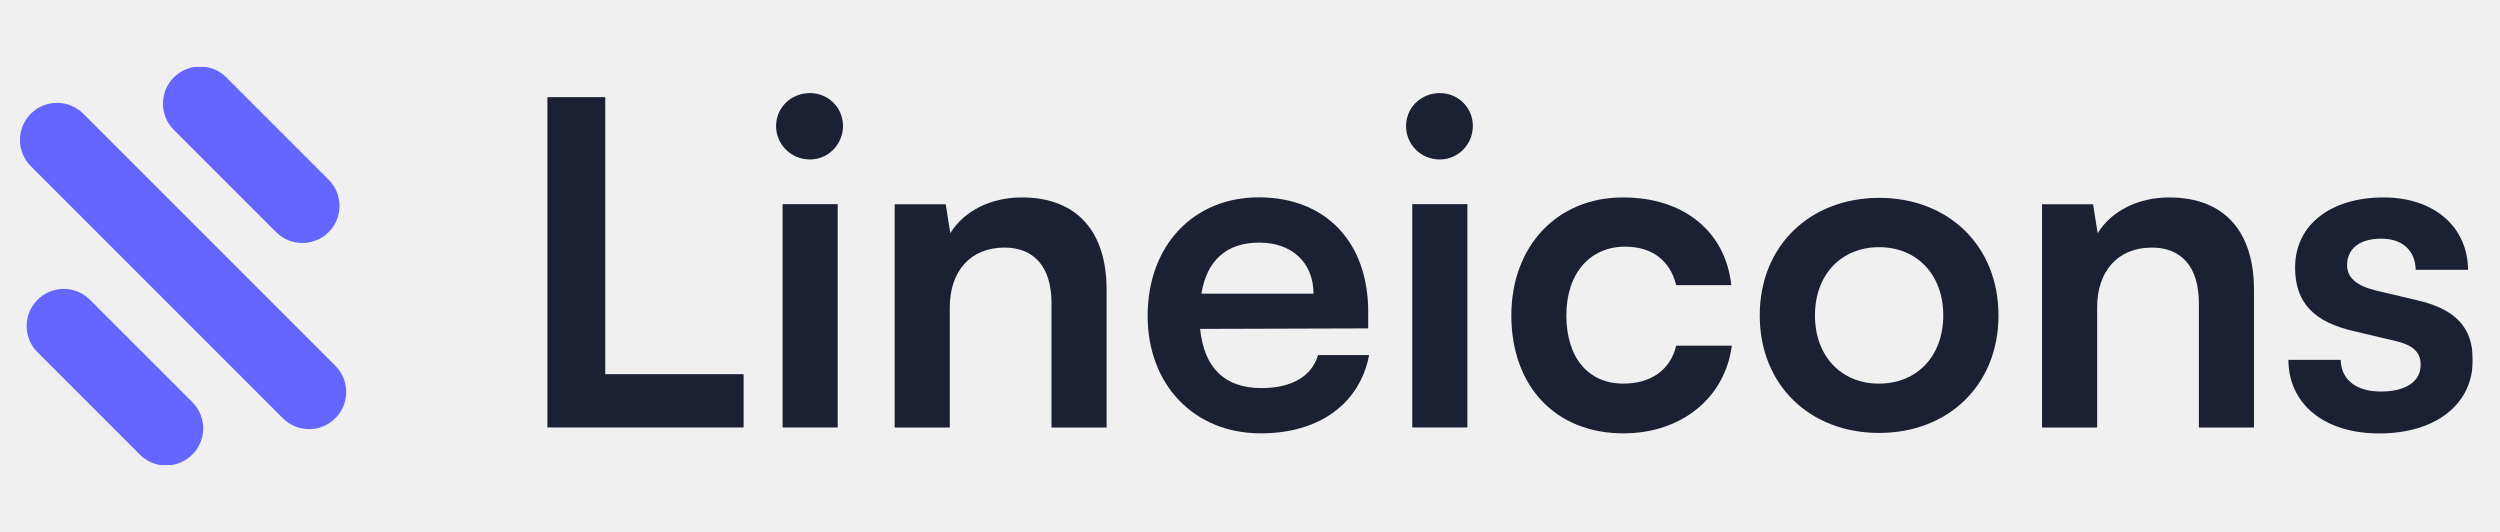
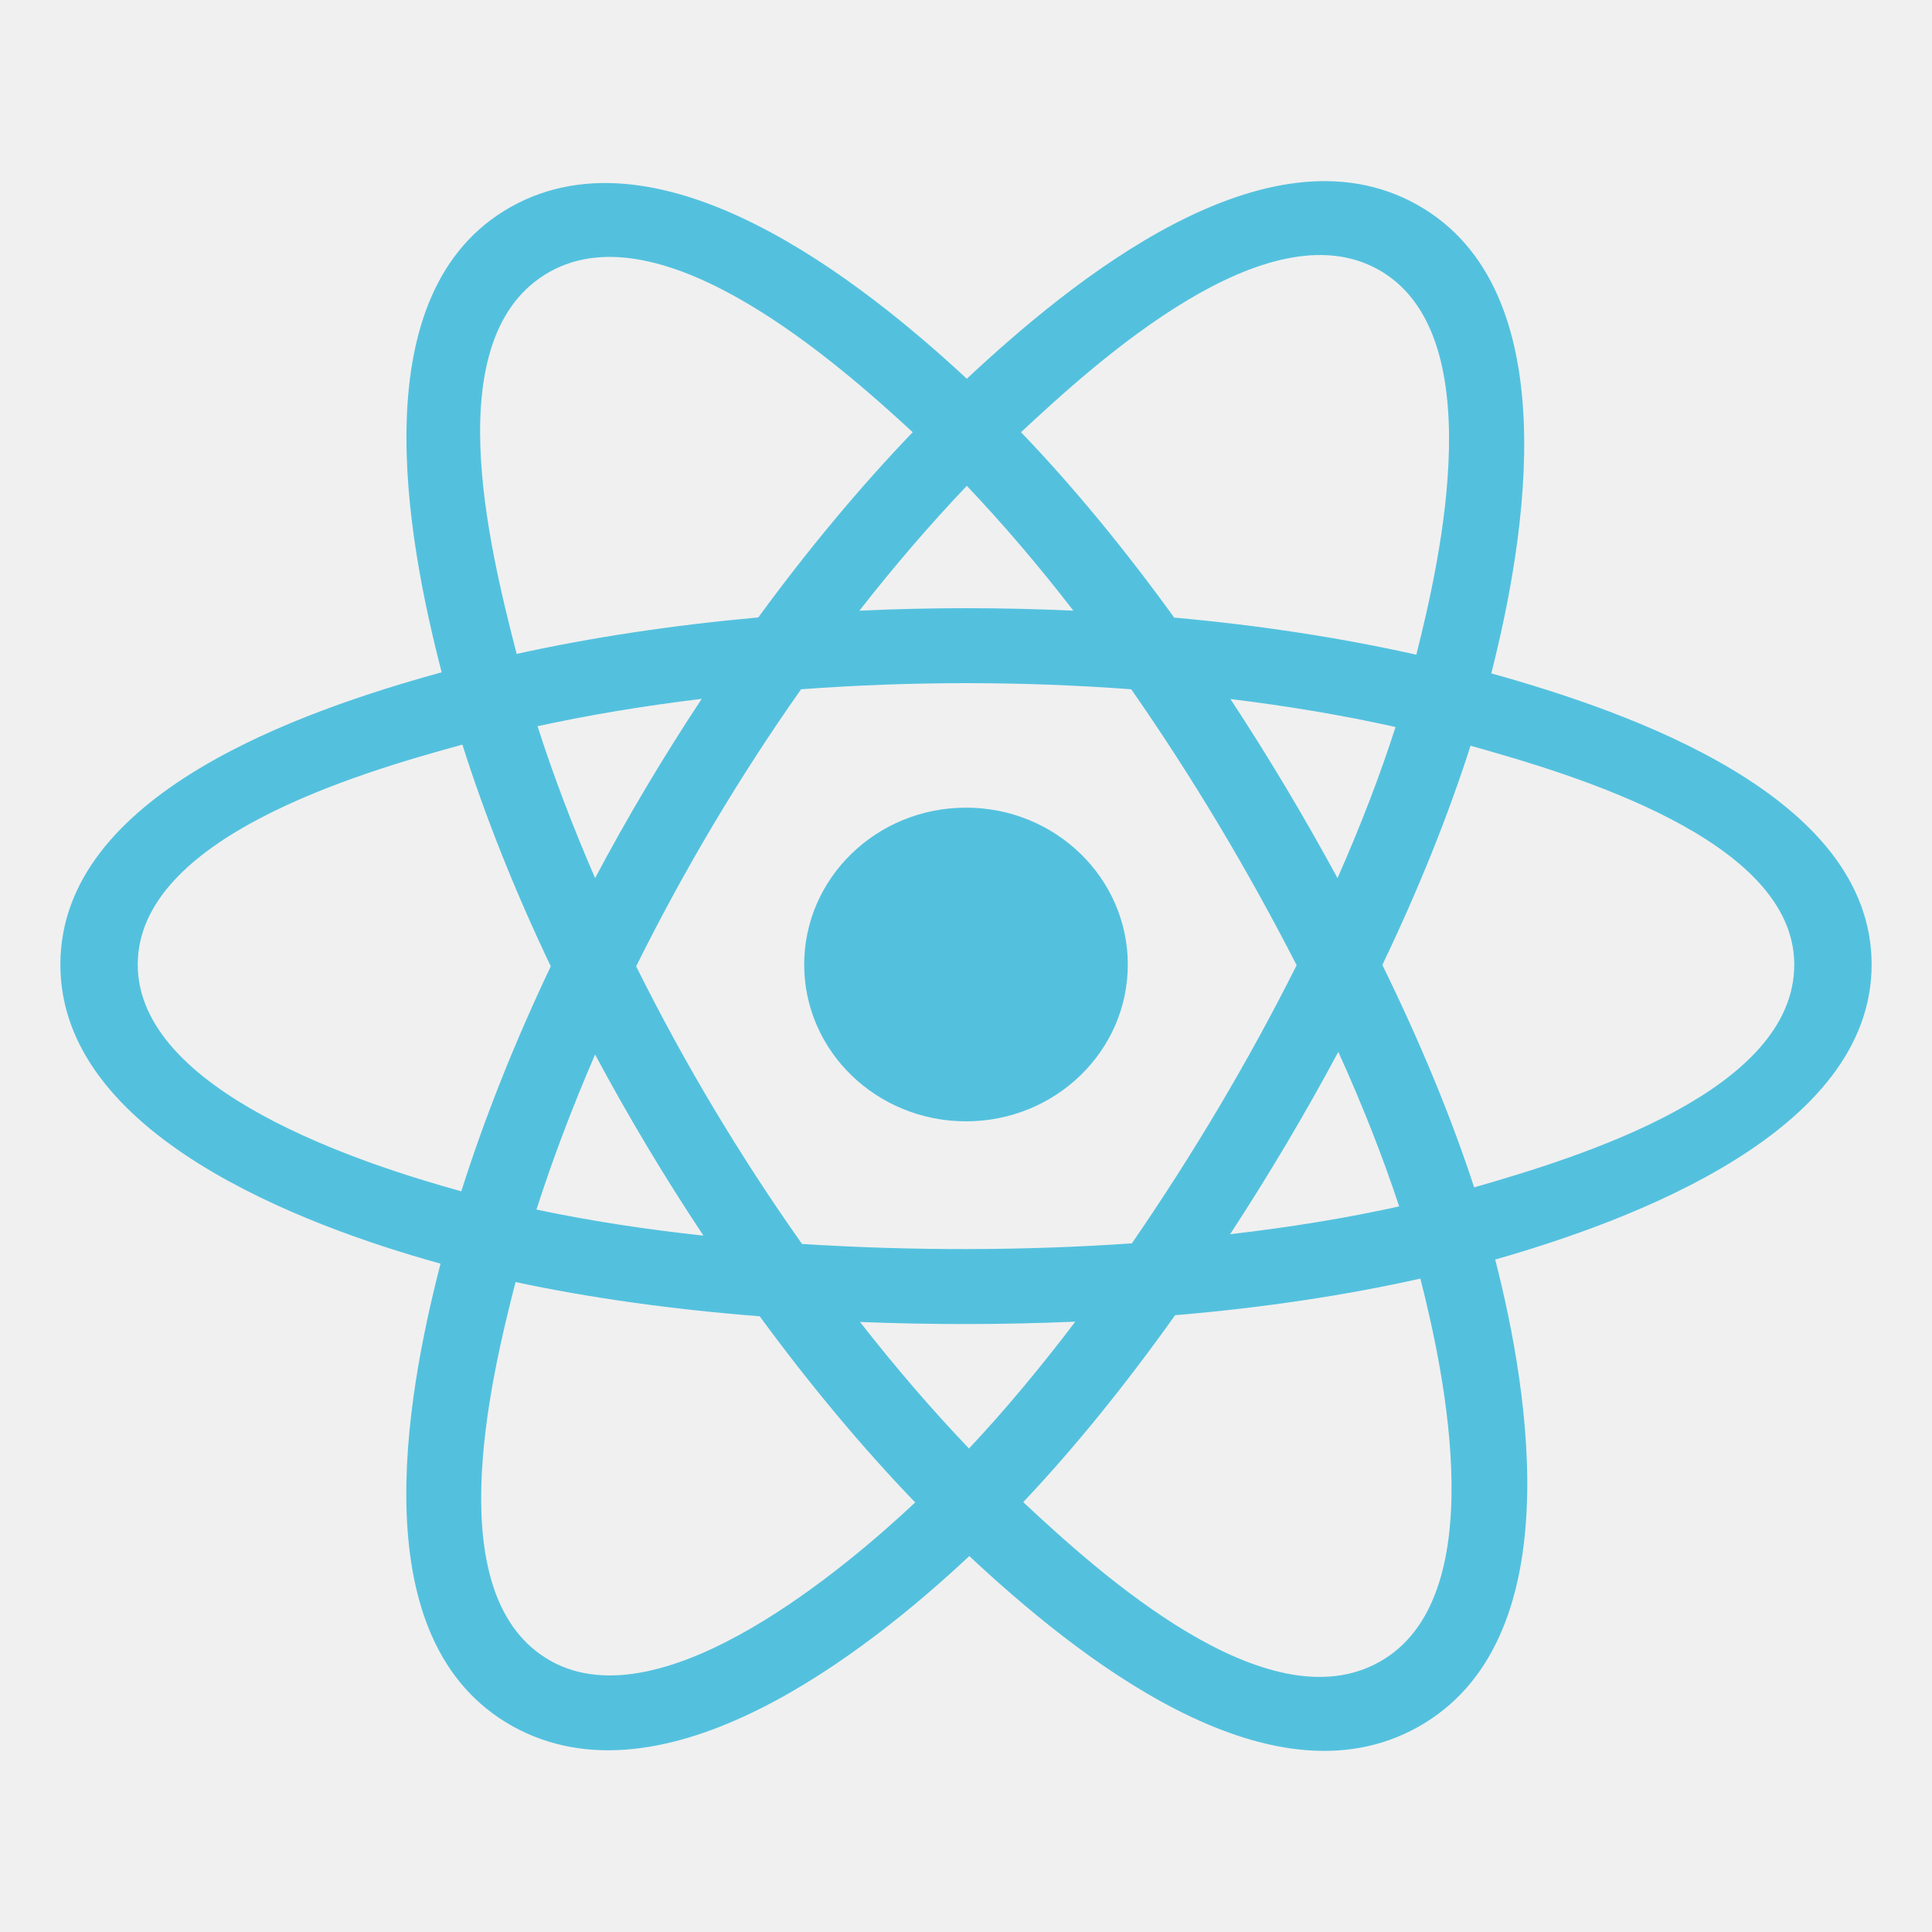
- <svg xmlns="http://www.w3.org/2000/svg" width="188" height="40" viewBox="0 0 188 40" fill="none">
-   <g clip-path="url(#clip0_2001_9513)">
-     <mask id="mask0_2001_9513" style="mask-type:luminance" maskUnits="userSpaceOnUse" x="1" y="5" width="185" height="30">
-       <path d="M185.95 5H1.5V35H185.95V5Z" fill="white" />
-     </mask>
-     <g mask="url(#mask0_2001_9513)">
-       <path d="M45.515 7.306H41.164V32.145H55.92V28.138H45.515V7.306Z" fill="#1C2033" />
-       <path d="M60.912 11.992C62.271 11.992 63.393 10.87 63.393 9.473C63.393 8.076 62.271 7 60.912 7C59.485 7 58.362 8.092 58.362 9.481C58.362 10.87 59.492 11.992 60.912 11.992ZM58.851 32.145H62.996V15.351H58.851V32.145Z" fill="#1C2033" />
-       <path d="M71.424 32.145V23.107C71.424 20.389 72.981 18.618 75.538 18.618C77.683 18.618 79.073 19.977 79.073 22.801V32.153H83.218V21.809C83.218 17.458 81.042 14.847 76.828 14.847C74.553 14.847 72.515 15.832 71.462 17.534L71.118 15.359H67.279V32.153H71.424V32.145Z" fill="#1C2033" />
-       <path d="M94.805 32.588C99.187 32.588 102.248 30.382 102.958 26.702H99.118C98.637 28.298 97.149 29.183 94.866 29.183C92.111 29.183 90.553 27.687 90.248 24.733L102.889 24.695V23.443C102.889 18.206 99.691 14.84 94.66 14.84C89.737 14.84 86.302 18.473 86.302 23.748C86.302 28.947 89.805 32.588 94.805 32.588ZM94.698 18.244C97.179 18.244 98.775 19.771 98.775 22.084H90.347C90.752 19.573 92.248 18.244 94.698 18.244Z" fill="#1C2033" />
-       <path d="M108.279 11.992C109.637 11.992 110.759 10.87 110.759 9.473C110.759 8.076 109.637 7 108.279 7C106.851 7 105.737 8.092 105.737 9.481C105.737 10.87 106.843 11.992 108.279 11.992ZM106.202 32.145H110.347V15.351H106.202V32.145Z" fill="#1C2033" />
-       <path d="M113.653 23.717C113.653 29.053 116.981 32.588 122.08 32.588C126.462 32.588 129.729 29.901 130.233 25.992H126.05C125.607 27.832 124.149 28.847 122.072 28.847C119.424 28.847 117.79 26.878 117.79 23.717C117.79 20.557 119.561 18.549 122.21 18.549C124.179 18.549 125.576 19.534 126.05 21.443H130.195C129.752 17.397 126.622 14.847 122.042 14.847C117.088 14.847 113.653 18.519 113.653 23.717Z" fill="#1C2033" />
-       <path d="M132.332 23.718C132.332 28.954 136.103 32.557 141.309 32.557C146.508 32.557 150.286 28.962 150.286 23.718C150.286 18.481 146.515 14.878 141.309 14.878C136.111 14.886 132.332 18.481 132.332 23.718ZM136.485 23.718C136.485 20.657 138.454 18.588 141.309 18.588C144.164 18.588 146.134 20.664 146.134 23.718C146.134 26.771 144.164 28.847 141.309 28.847C138.454 28.855 136.485 26.779 136.485 23.718Z" fill="#1C2033" />
-       <path d="M157.706 32.145V23.107C157.706 20.389 159.263 18.618 161.821 18.618C163.966 18.618 165.355 19.977 165.355 22.801V32.153H169.5V21.809C169.5 17.458 167.324 14.847 163.111 14.847C160.836 14.847 158.798 15.832 157.744 17.534L157.401 15.359H153.561V32.153H157.706V32.145Z" fill="#1C2033" />
-       <path d="M185.95 27.084C185.95 30.481 183.065 32.595 178.92 32.595C174.737 32.595 172.095 30.343 172.088 27.061H176.019C176.05 28.519 177.141 29.443 179.042 29.443C180.973 29.443 182.034 28.656 182.034 27.435C182.034 26.58 181.599 25.977 180.103 25.634L177.072 24.916C174.05 24.236 172.592 22.809 172.592 20.122C172.592 16.824 175.37 14.847 179.248 14.847C183.019 14.847 185.561 17.03 185.599 20.29H181.66C181.637 18.863 180.676 17.946 179.08 17.946C177.454 17.946 176.5 18.695 176.5 19.946C176.5 20.901 177.256 21.504 178.676 21.847L181.706 22.565C184.309 23.153 185.737 24.313 185.927 26.519L185.95 27.084Z" fill="#1C2033" />
-       <path d="M25.217 31.452C26.309 30.361 26.309 28.597 25.217 27.506L6.263 8.552C5.171 7.46 3.408 7.46 2.317 8.552C1.225 9.643 1.225 11.407 2.317 12.498L21.271 31.452C22.362 32.544 24.126 32.544 25.217 31.452Z" fill="#6566FF" />
-       <path d="M24.713 17.46C25.805 16.368 25.805 14.605 24.713 13.513L17.019 5.819C15.927 4.727 14.164 4.727 13.072 5.819C11.981 6.91 11.981 8.674 13.072 9.765L20.767 17.46C21.859 18.544 23.622 18.544 24.713 17.46Z" fill="#6566FF" />
-       <path d="M14.462 34.185C15.553 33.093 15.553 31.33 14.462 30.238L6.767 22.544C5.675 21.452 3.912 21.452 2.82 22.544C1.729 23.635 1.729 25.399 2.82 26.49L10.515 34.185C11.607 35.277 13.37 35.277 14.462 34.185Z" fill="#6566FF" />
-     </g>
+ <svg xmlns="http://www.w3.org/2000/svg" width="48px" height="48px" viewBox="0 0 48 48" version="1.1">
+   <g id="surface1">
+     <path style=" stroke:none;fill-rule:nonzero;fill:rgb(32.549%,75.686%,87.059%);fill-opacity:1;" d="M 28.02 23.965 C 28.02 21.812 26.219 20.066 24 20.066 C 21.781 20.066 19.98 21.812 19.98 23.965 C 19.98 26.117 21.781 27.859 24 27.859 C 26.219 27.859 28.02 26.117 28.02 23.965 Z M 28.02 23.965 " />
+     <path style=" stroke:none;fill-rule:evenodd;fill:rgb(32.549%,75.686%,87.059%);fill-opacity:1;" d="M 37.051 16.73 C 37.898 13.387 38.965 7.188 35.207 5.086 C 31.465 2.992 26.594 7.004 24.02 9.41 C 21.457 7.027 16.449 3.035 12.691 5.141 C 8.953 7.242 10.105 13.34 10.973 16.703 C 7.484 17.664 1.5 19.734 1.5 23.965 C 1.5 28.18 7.477 30.434 10.945 31.395 C 10.074 34.777 8.98 40.785 12.727 42.883 C 16.496 44.988 21.488 41.09 24.082 38.66 C 26.672 41.078 31.496 45.004 35.238 42.902 C 38.992 40.793 38.016 34.676 37.148 31.293 C 40.512 30.332 46.5 28.129 46.5 23.965 C 46.5 19.773 40.484 17.688 37.051 16.73 Z M 36.625 29.5 C 36.055 27.754 35.285 25.895 34.344 23.973 C 35.242 22.098 35.98 20.262 36.535 18.527 C 39.055 19.234 44.578 20.852 44.578 23.965 C 44.578 27.105 39.277 28.738 36.625 29.5 Z M 34.273 41.289 C 31.48 42.855 27.332 39.105 25.422 37.32 C 26.691 35.977 27.957 34.414 29.195 32.676 C 31.371 32.492 33.426 32.184 35.289 31.766 C 35.898 34.16 37.082 39.715 34.273 41.289 Z M 13.684 41.266 C 10.891 39.703 12.168 34.344 12.809 31.852 C 14.652 32.246 16.691 32.531 18.875 32.703 C 20.117 34.398 21.422 35.961 22.738 37.328 C 21.113 38.852 16.492 42.836 13.684 41.266 Z M 3.422 23.965 C 3.422 20.812 8.914 19.203 11.488 18.5 C 12.051 20.273 12.789 22.133 13.684 24.008 C 12.777 25.914 12.031 27.801 11.461 29.598 C 9.004 28.918 3.422 27.117 3.422 23.965 Z M 13.656 6.754 C 16.461 5.18 20.812 9.016 22.676 10.738 C 21.367 12.102 20.074 13.652 18.84 15.34 C 16.723 15.531 14.699 15.836 12.836 16.246 C 12.137 13.531 10.855 8.328 13.656 6.754 Z M 30.57 17.367 C 32.004 17.543 33.379 17.773 34.672 18.062 C 34.285 19.266 33.801 20.527 33.23 21.816 C 32.406 20.301 31.52 18.812 30.57 17.367 Z M 24.02 12.07 C 24.906 13.004 25.797 14.043 26.668 15.172 C 24.898 15.09 23.121 15.09 21.352 15.172 C 22.227 14.051 23.121 13.016 24.02 12.07 Z M 14.785 21.816 C 14.227 20.531 13.746 19.262 13.355 18.043 C 14.641 17.762 16.008 17.535 17.434 17.363 C 16.48 18.805 15.594 20.293 14.785 21.816 Z M 17.477 30.699 C 16 30.539 14.613 30.324 13.328 30.051 C 13.727 28.809 14.215 27.516 14.785 26.199 C 15.609 27.738 16.508 29.242 17.477 30.699 Z M 24.074 35.988 C 23.164 35.035 22.254 33.98 21.367 32.844 C 23.148 32.914 24.934 32.914 26.715 32.836 C 25.84 33.992 24.957 35.047 24.074 35.988 Z M 33.25 26.133 C 33.852 27.461 34.359 28.75 34.762 29.973 C 33.457 30.262 32.047 30.492 30.562 30.664 C 31.523 29.191 32.422 27.68 33.25 26.133 Z M 28.121 30.891 C 25.395 31.078 22.652 31.078 19.926 30.906 C 18.375 28.711 16.996 26.406 15.805 24.008 C 16.992 21.617 18.359 19.316 19.902 17.125 C 22.633 16.922 25.375 16.922 28.105 17.125 C 29.633 19.316 31 21.613 32.215 23.98 C 31.016 26.371 29.641 28.68 28.121 30.891 Z M 34.246 6.699 C 37.051 8.27 35.801 13.84 35.188 16.266 C 33.324 15.848 31.297 15.535 29.172 15.344 C 27.938 13.637 26.656 12.082 25.367 10.738 C 27.254 8.977 31.469 5.145 34.246 6.699 Z M 34.246 6.699 " />
  </g>
-   <defs>
-     <clipPath id="clip0_2001_9513">
-       <rect width="185" height="30" fill="white" transform="translate(1.5 5)" />
-     </clipPath>
-   </defs>
</svg>
